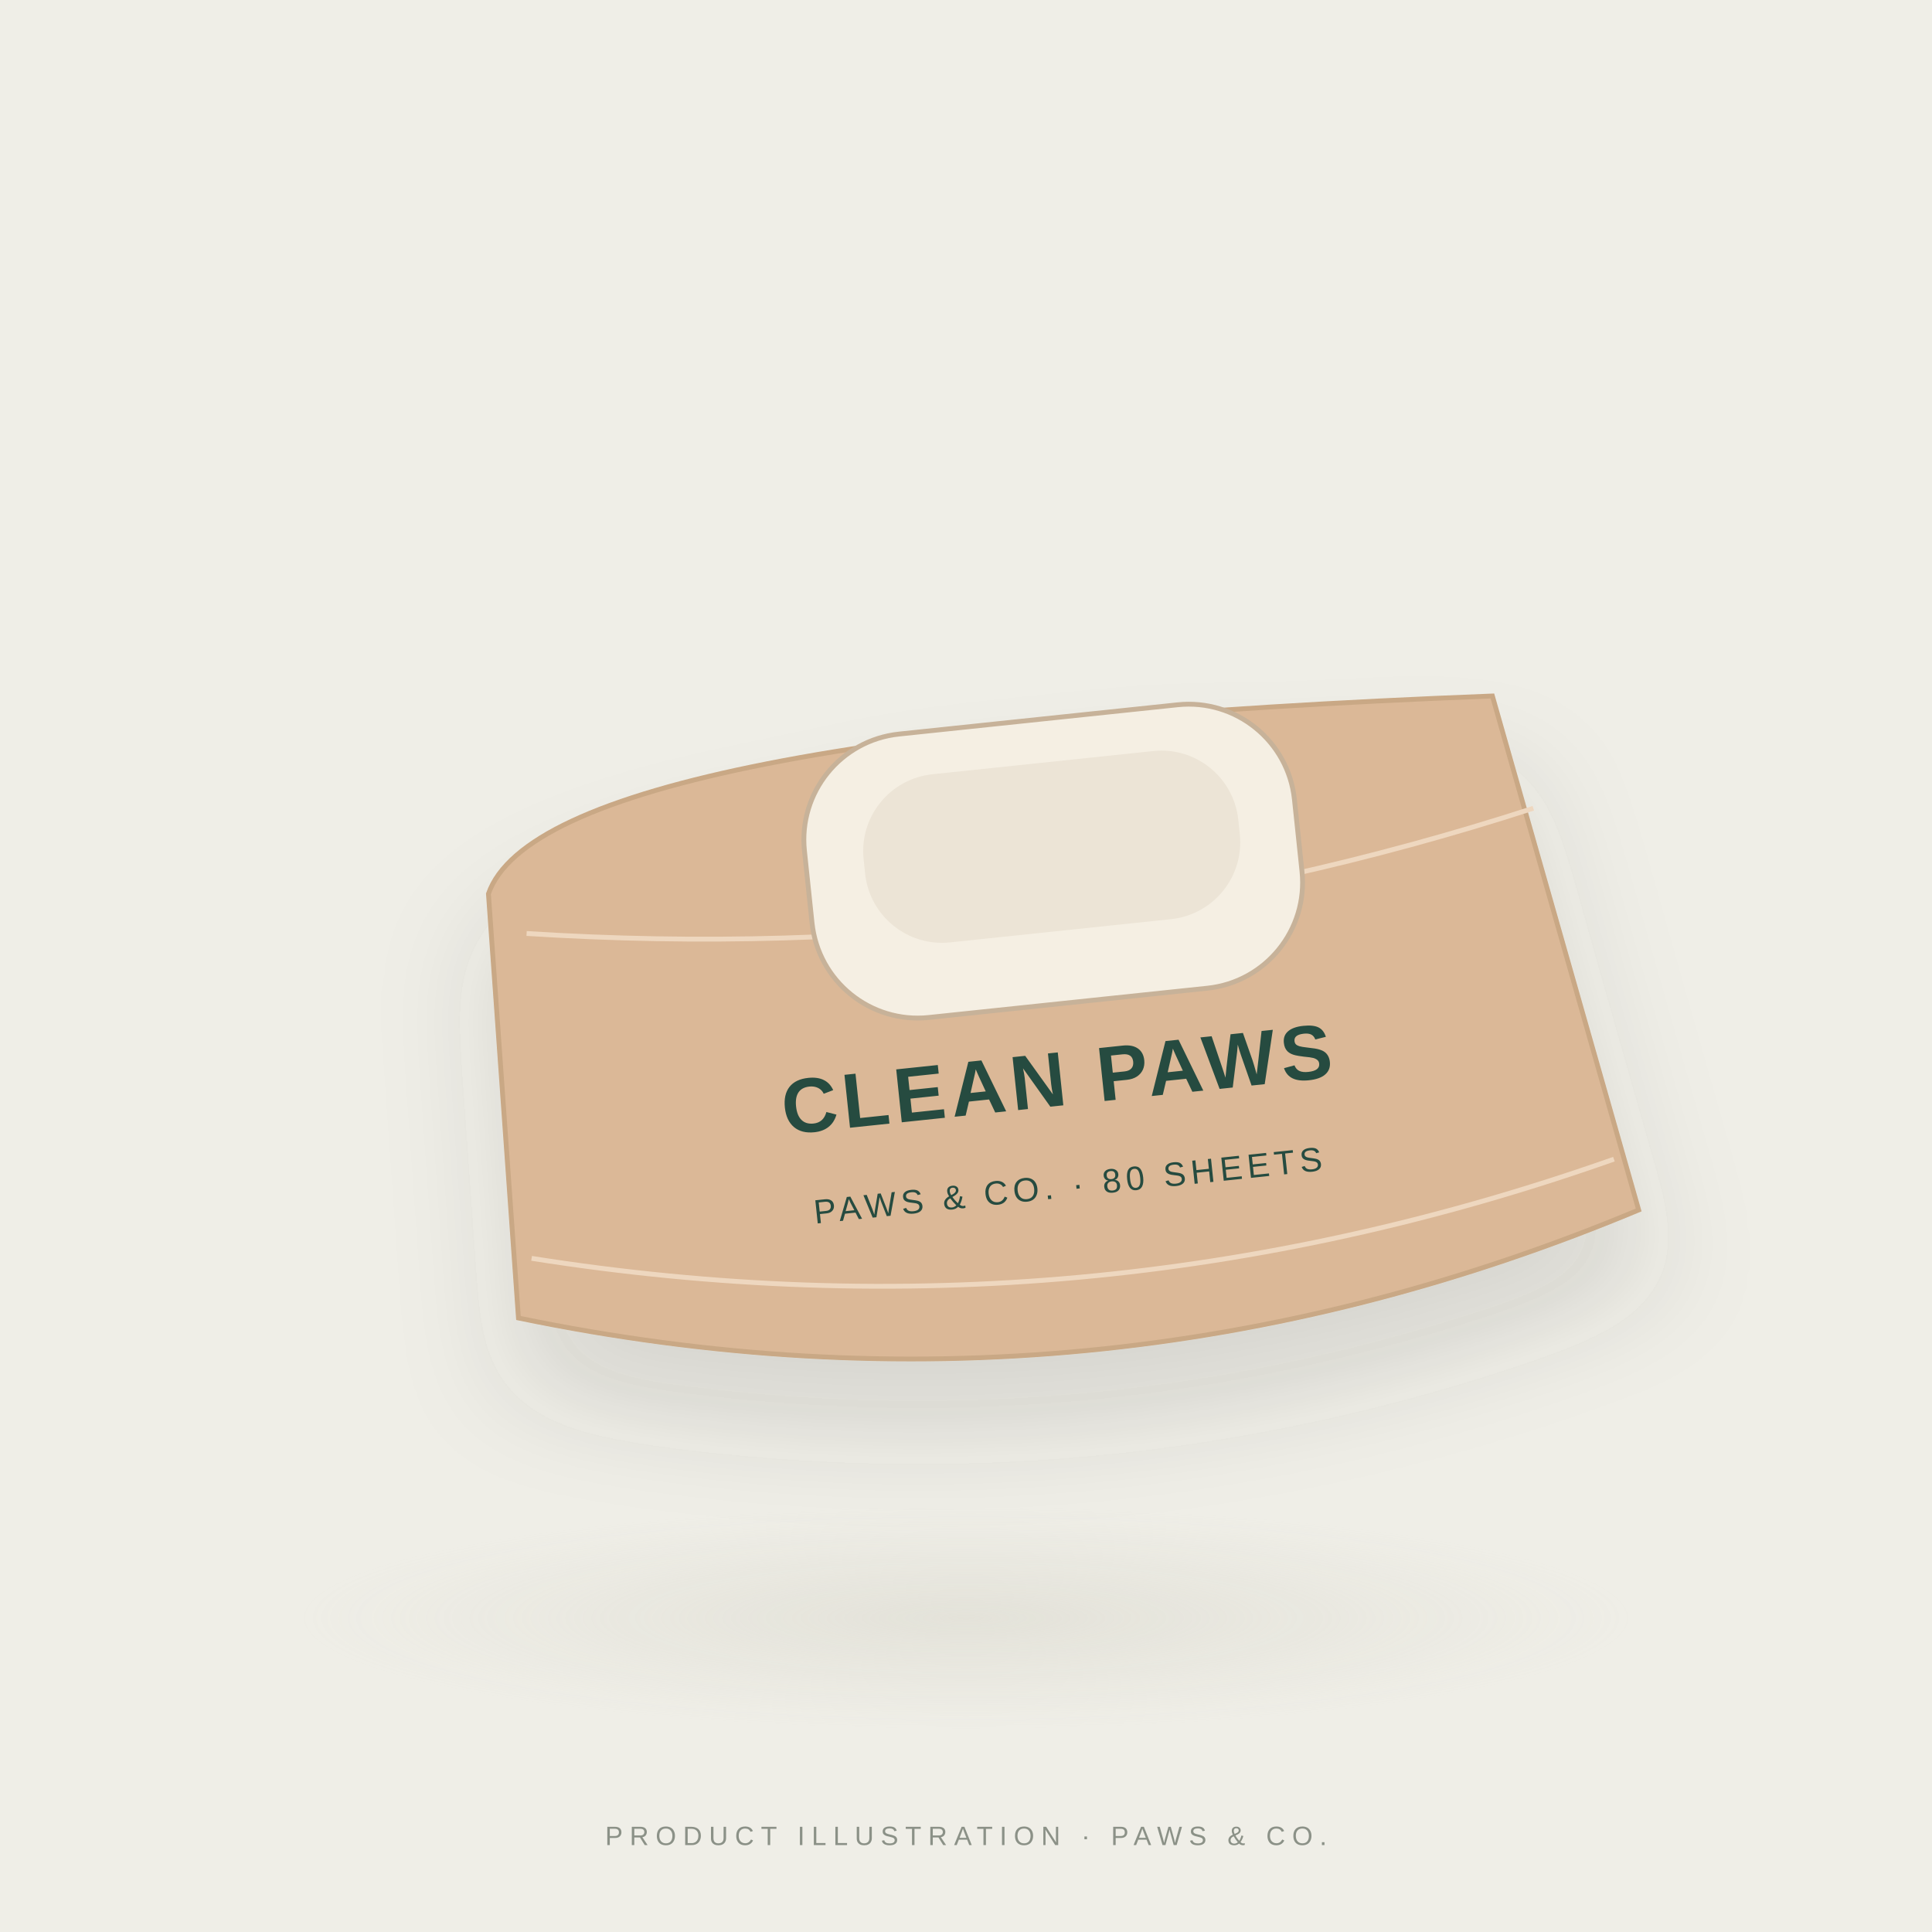
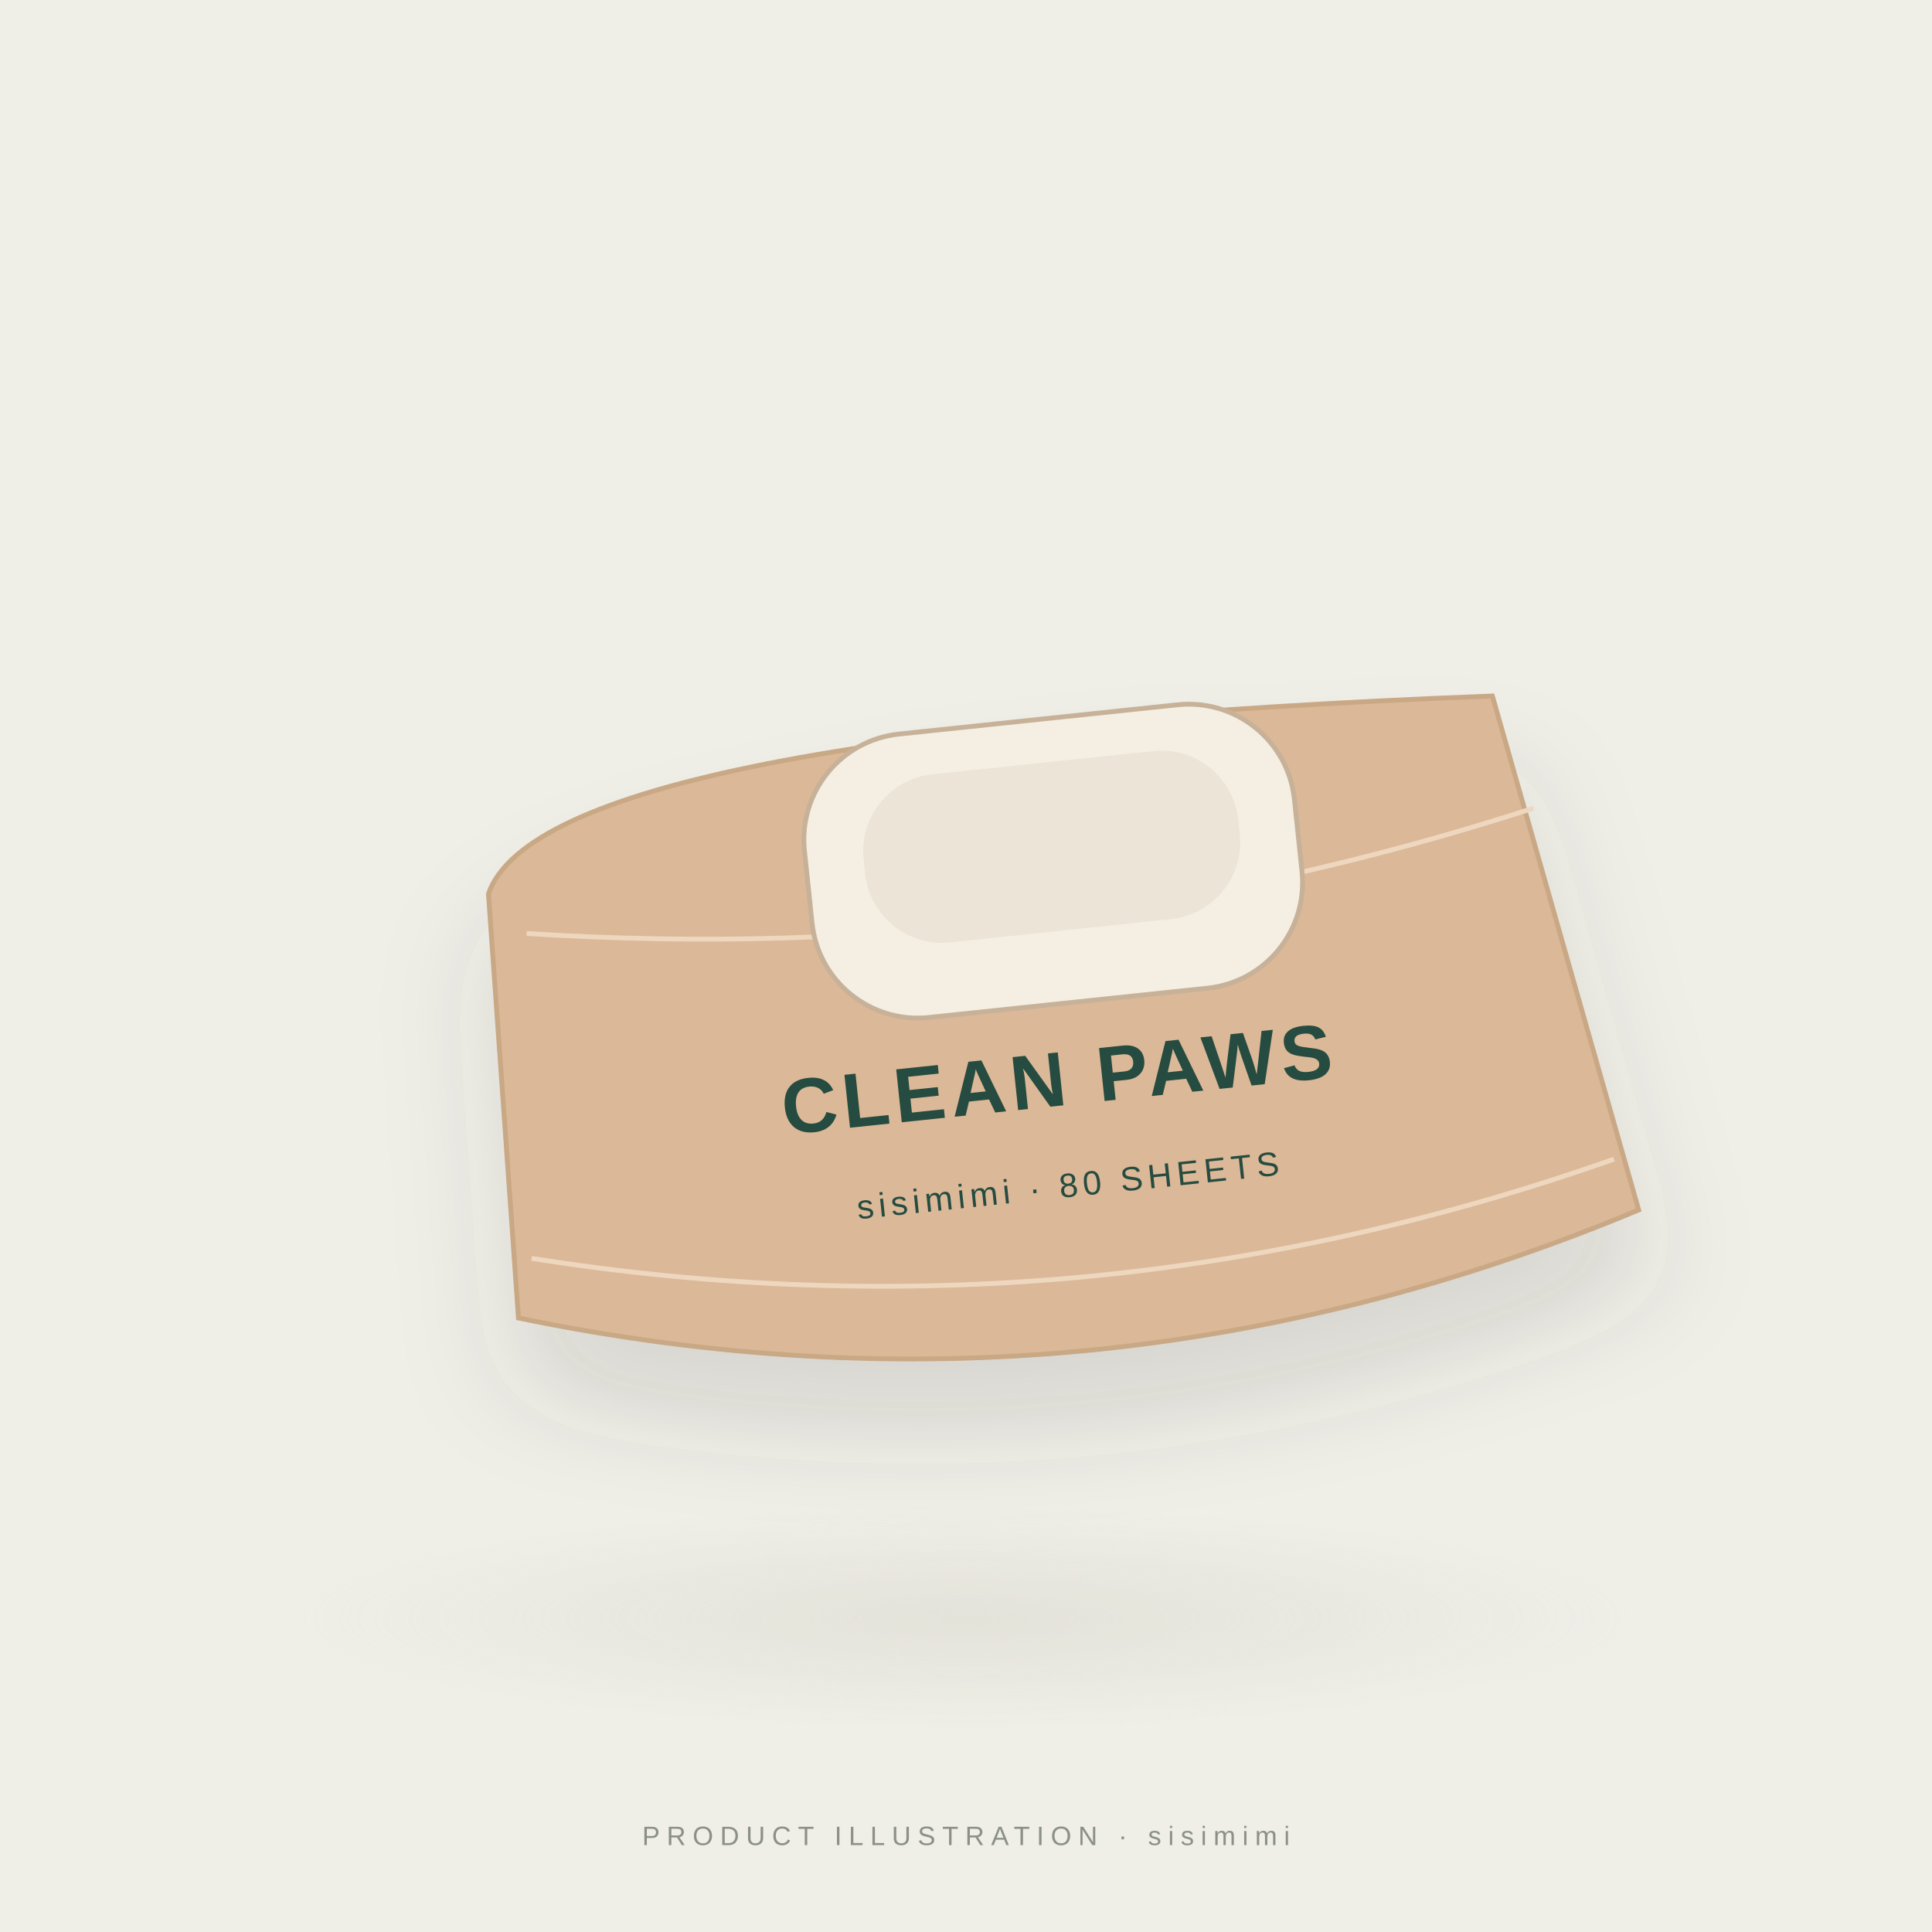
<svg xmlns="http://www.w3.org/2000/svg" viewBox="0 0 400 400" role="img" aria-label="Khăn lau thú cưng Clean Paws — hình minh họa sản phẩm">
  <defs>
    <linearGradient id="paper" x1="0" y1="0" x2="1" y2="0">
      <stop stop-color="#e7e0d1" />
      <stop offset=".35" stop-color="#f7f2e7" />
      <stop offset=".7" stop-color="#efe8d9" />
      <stop offset="1" stop-color="#dcd5c6" />
    </linearGradient>
    <linearGradient id="metal">
      <stop stop-color="#b8b8af" />
      <stop offset=".28" stop-color="#e3e3db" />
      <stop offset=".7" stop-color="#d4d4c9" />
      <stop offset="1" stop-color="#acaca1" />
    </linearGradient>
    <filter id="shadow" x="-40%" y="-30%" width="180%" height="190%">
      <feDropShadow dx="0" dy="15" stdDeviation="11" flood-color="#4d4b3c" flood-opacity=".14" />
    </filter>
    <radialGradient id="ground">
      <stop stop-color="#c9c7ba" stop-opacity=".3" />
      <stop offset="1" stop-color="#c9c7ba" stop-opacity="0" />
    </radialGradient>
  </defs>
  <rect width="400" height="400" fill="#efeee7" />
  <ellipse cx="200" cy="335" rx="138" ry="23" fill="url(#ground)" />
  <g transform="translate(18 -4) rotate(-6 200 220)" filter="url(#shadow)">
    <path d="M87 177Q102 145 298 158L317 267Q200 302 84 265Z" fill="#dbb897" stroke="#c9a885" />
    <path d="M94 186Q200 204 304 182M88 253Q200 283 313 256" fill="none" stroke="#eed7bf" />
    <rect x="153" y="153" width="102" height="59" rx="22" fill="#f5efe3" stroke="#c7b299" />
    <rect x="165" y="162" width="78" height="35" rx="16" fill="#ece4d6" />
    <text x="200" y="233" text-anchor="middle" font-family="Arial,sans-serif" font-size="16" font-weight="700" fill="#264c40" letter-spacing="1">CLEAN PAWS</text>
-     <text x="200" y="252" text-anchor="middle" font-family="Arial,sans-serif" font-size="7" font-weight="500" fill="#264c40" letter-spacing="1">PAWS &amp; CO. · 80 SHEETS</text>
+     <text x="200" y="252" text-anchor="middle" font-family="Arial,sans-serif" font-size="7" font-weight="500" fill="#264c40" letter-spacing="1">sisimimi · 80 SHEETS</text>
  </g>
-   <text x="200" y="382" text-anchor="middle" fill="#8b9187" font-family="Arial,sans-serif" font-size="5.5" letter-spacing="1.4">PRODUCT ILLUSTRATION · PAWS &amp; CO.</text>
+   <text x="200" y="382" text-anchor="middle" fill="#8b9187" font-family="Arial,sans-serif" font-size="5.5" letter-spacing="1.4">PRODUCT ILLUSTRATION · sisimimi</text>
</svg>
